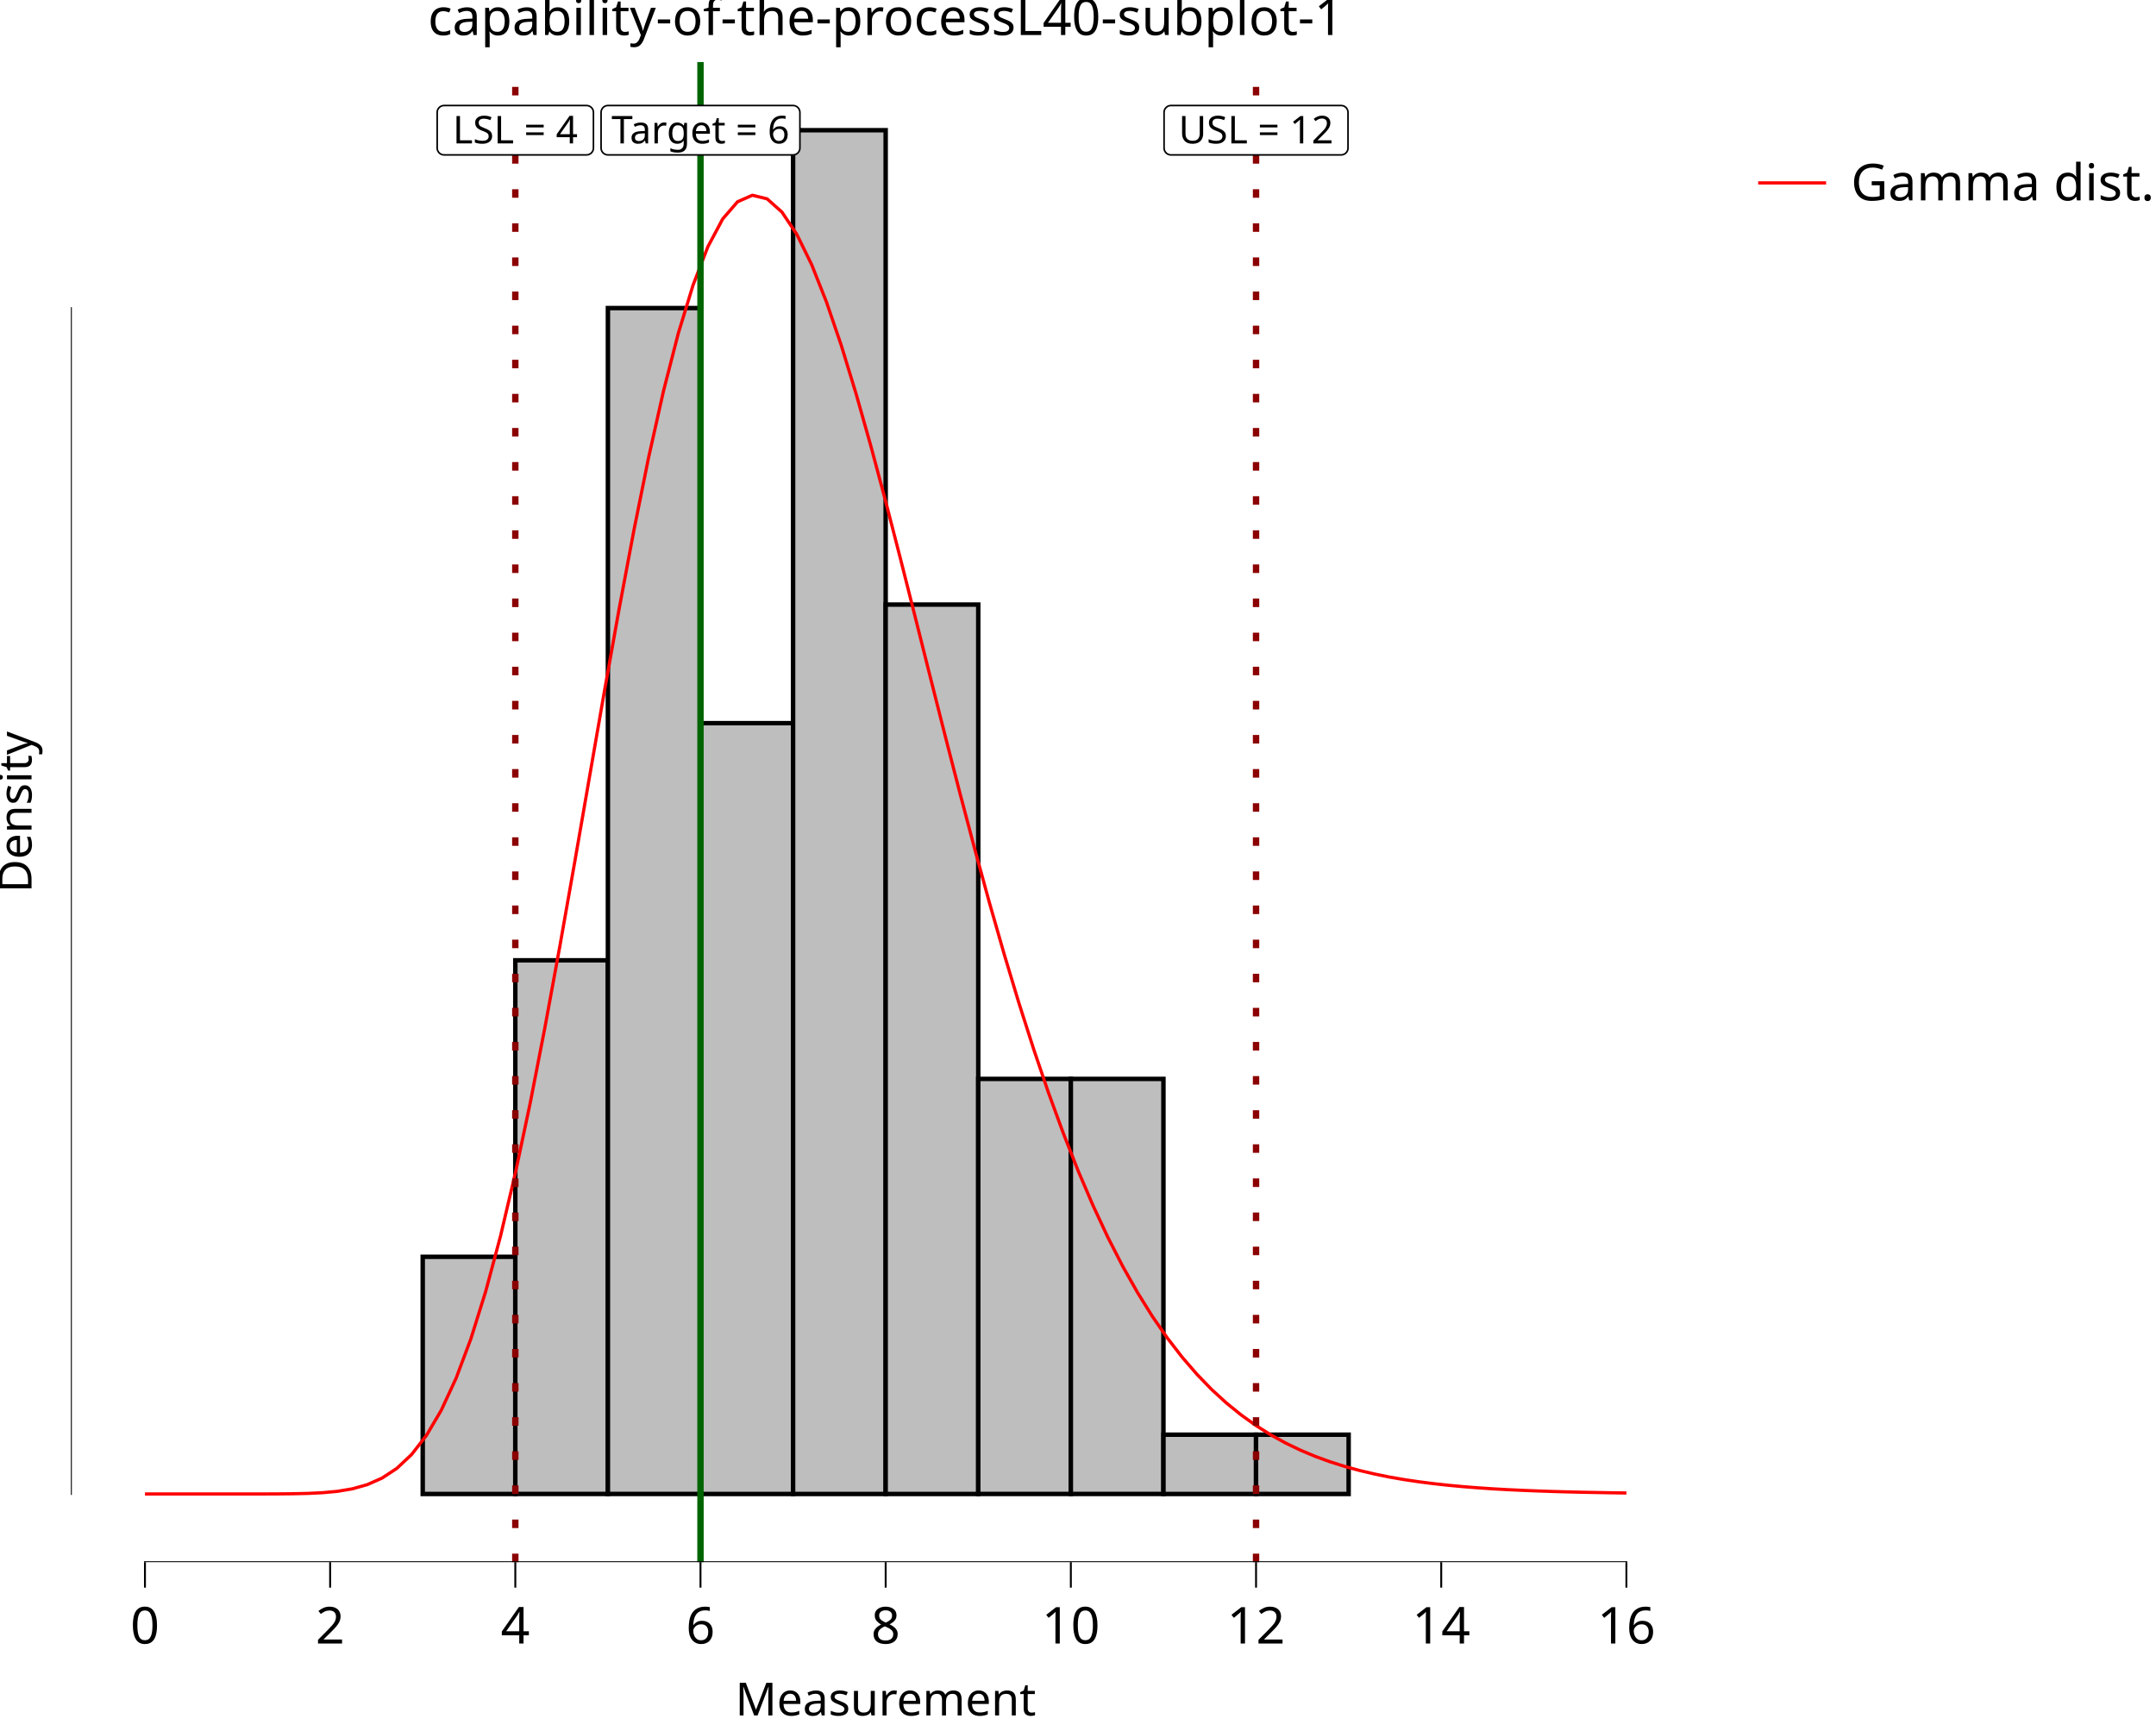
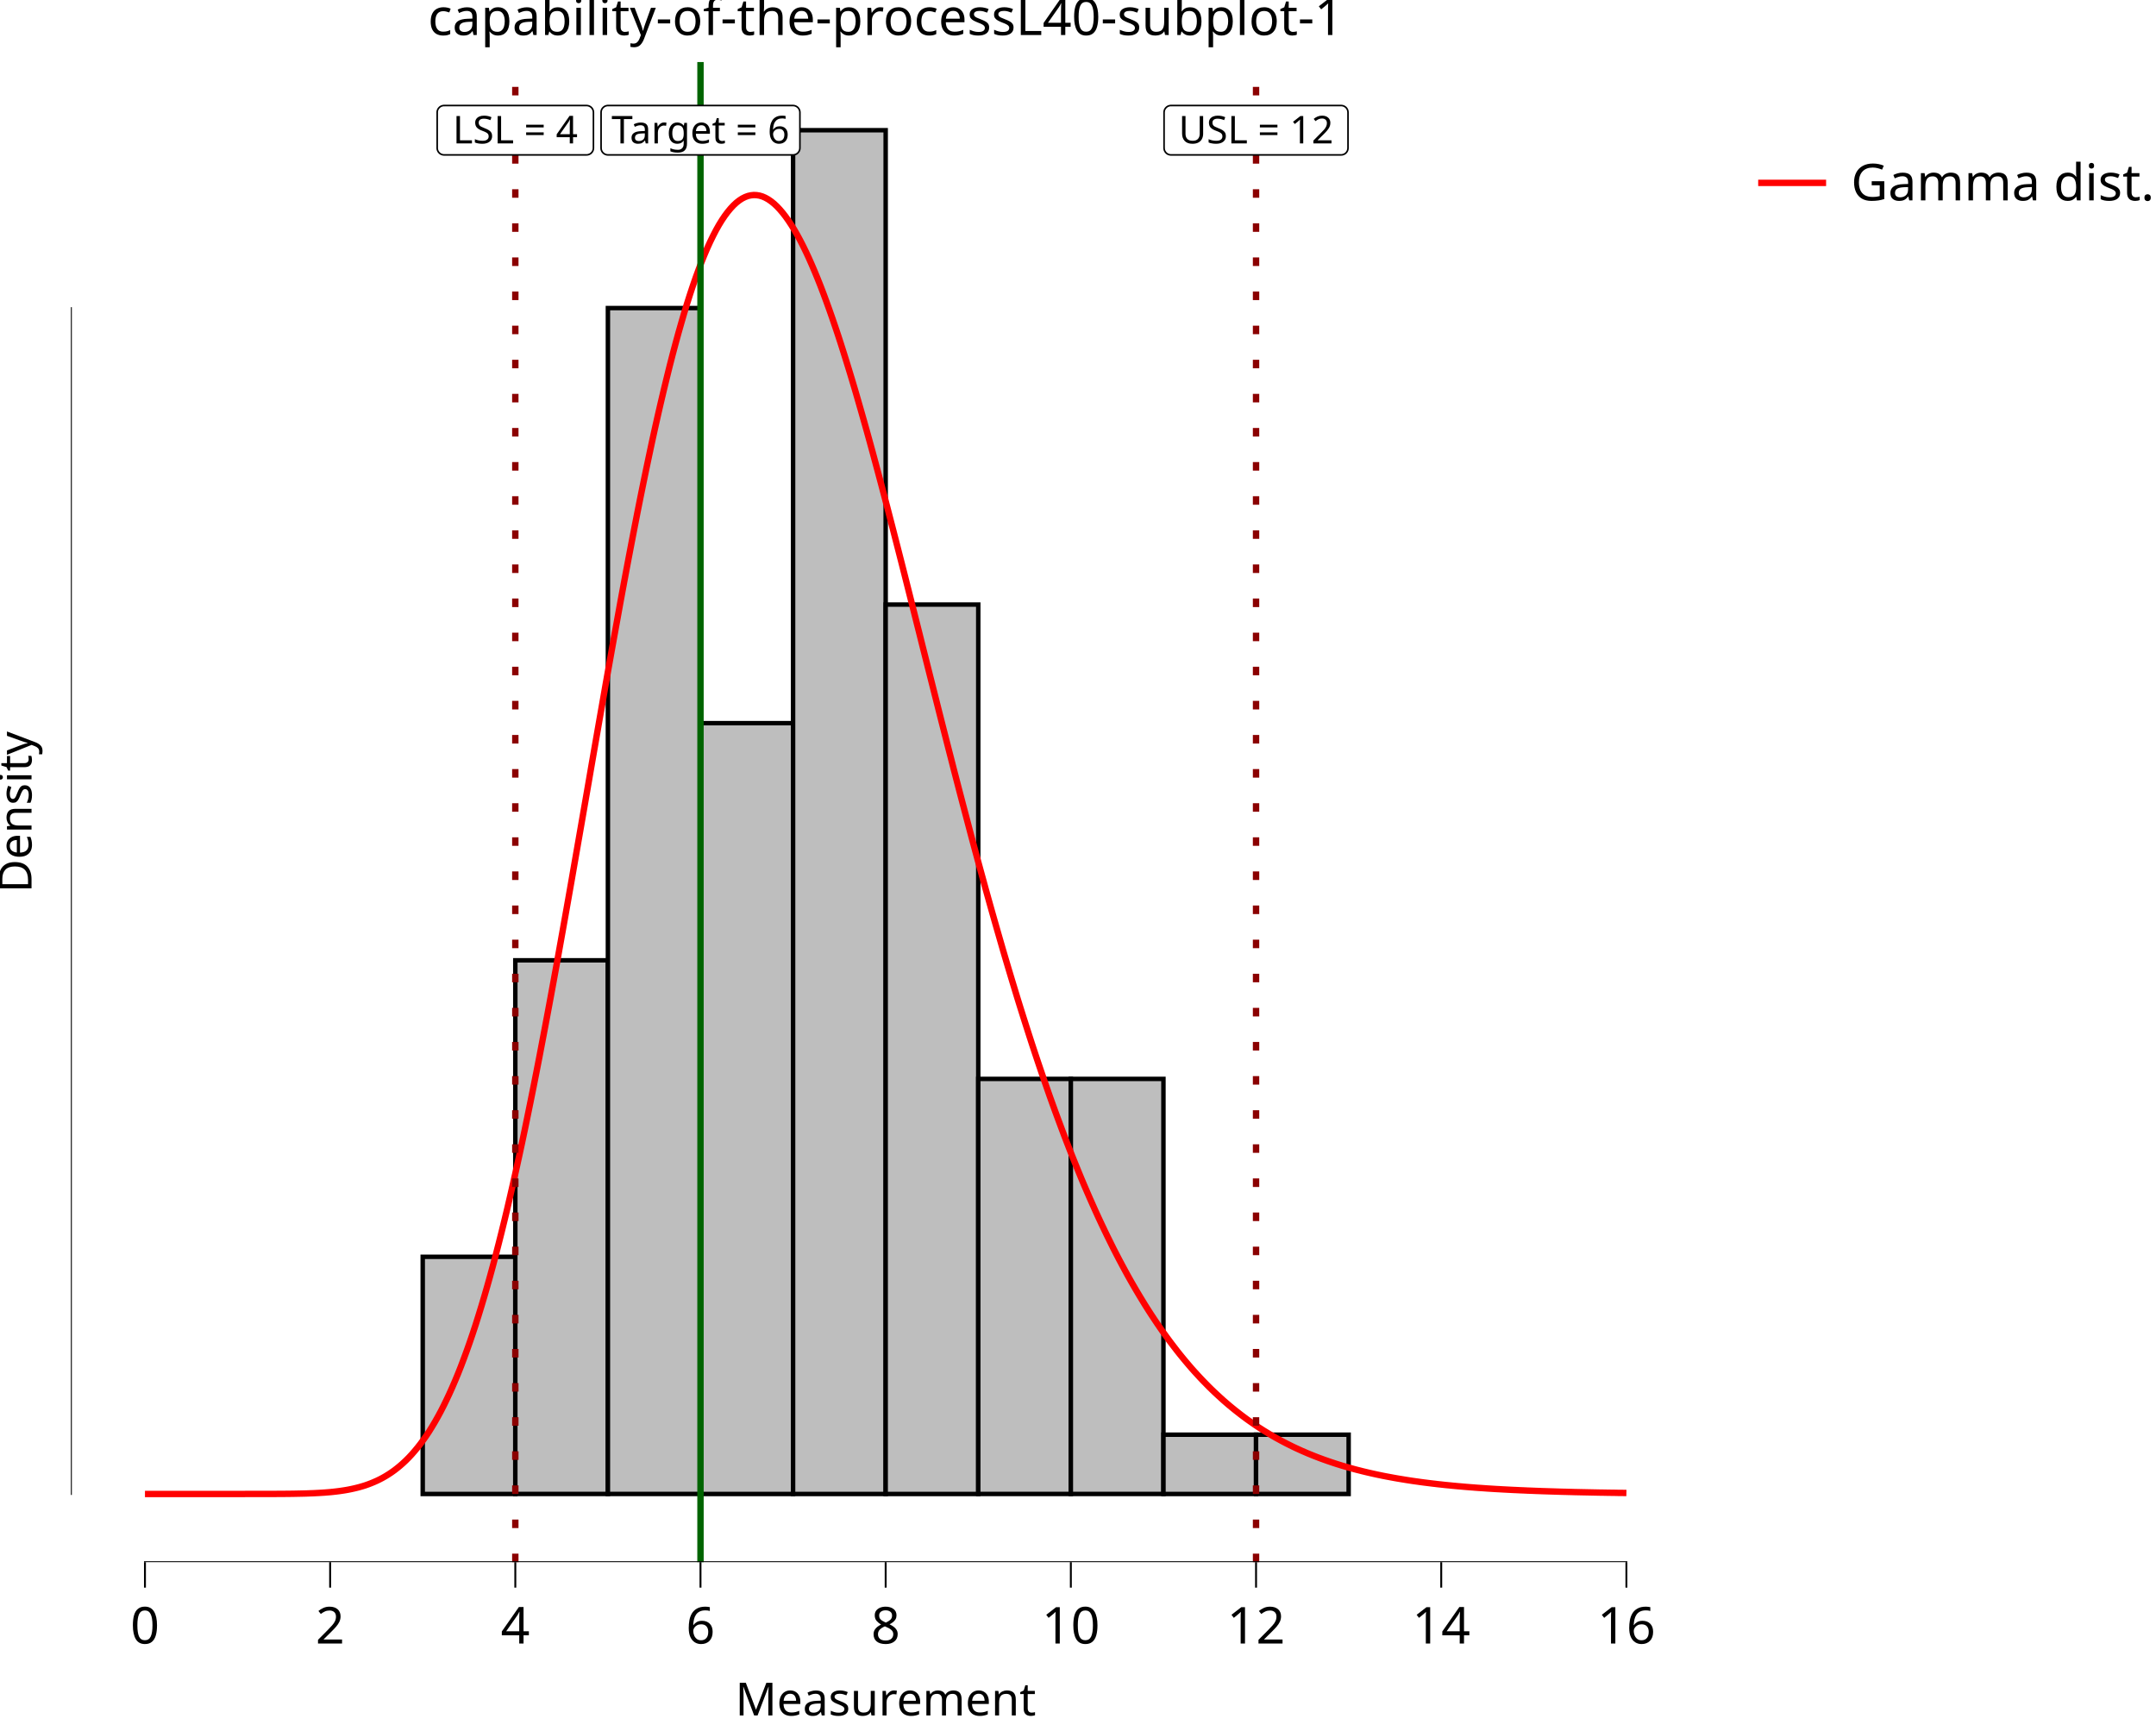
<svg xmlns="http://www.w3.org/2000/svg" class="svglite" data-engine-version="2.0" width="720.00pt" height="576.00pt" viewBox="0 0 720.00 576.00">
  <defs>
    <style type="text/css">
    .svglite line, .svglite polyline, .svglite polygon, .svglite path, .svglite rect, .svglite circle {
      fill: none;
      stroke: #000000;
      stroke-linecap: round;
      stroke-linejoin: round;
      stroke-miterlimit: 10.00;
    }
  </style>
  </defs>
  <rect width="100%" height="100%" style="stroke: none; fill: #FFFFFF;" />
  <defs>
    <clipPath id="cpMC4wMHw3MjAuMDB8MC4wMHw1NzYuMDA=">
      <rect x="0.00" y="0.00" width="720.00" height="576.00" />
    </clipPath>
  </defs>
  <g clip-path="url(#cpMC4wMHw3MjAuMDB8MC4wMHw1NzYuMDA=)">
    <rect x="0.00" y="0.00" width="720.00" height="576.00" style="stroke-width: 10.67; stroke: none;" />
  </g>
  <defs>
    <clipPath id="cpMjMuNjd8NTY3Ljg4fDIwLjcxfDUyMS42Mw==">
      <rect x="23.67" y="20.71" width="544.21" height="500.92" />
    </clipPath>
  </defs>
  <g clip-path="url(#cpMjMuNjd8NTY3Ljg4fDIwLjcxfDUyMS42Mw==)">
    <rect x="23.67" y="20.71" width="544.21" height="500.92" style="stroke-width: 10.67; stroke: none;" />
    <rect x="48.41" y="498.86" width="30.92" height="0.00" style="stroke-width: 1.49; stroke-linecap: butt; stroke-linejoin: miter; fill: #BEBEBE;" />
    <rect x="79.33" y="498.86" width="30.92" height="0.00" style="stroke-width: 1.49; stroke-linecap: butt; stroke-linejoin: miter; fill: #BEBEBE;" />
    <rect x="110.25" y="498.86" width="30.92" height="0.00" style="stroke-width: 1.49; stroke-linecap: butt; stroke-linejoin: miter; fill: #BEBEBE;" />
    <rect x="141.17" y="419.66" width="30.92" height="79.20" style="stroke-width: 1.49; stroke-linecap: butt; stroke-linejoin: miter; fill: #BEBEBE;" />
    <rect x="172.09" y="320.66" width="30.92" height="178.19" style="stroke-width: 1.49; stroke-linecap: butt; stroke-linejoin: miter; fill: #BEBEBE;" />
    <rect x="203.01" y="102.87" width="30.92" height="395.98" style="stroke-width: 1.49; stroke-linecap: butt; stroke-linejoin: miter; fill: #BEBEBE;" />
    <rect x="233.93" y="241.47" width="30.92" height="257.39" style="stroke-width: 1.49; stroke-linecap: butt; stroke-linejoin: miter; fill: #BEBEBE;" />
    <rect x="264.85" y="43.48" width="30.92" height="455.38" style="stroke-width: 1.49; stroke-linecap: butt; stroke-linejoin: miter; fill: #BEBEBE;" />
    <rect x="295.77" y="201.87" width="30.92" height="296.99" style="stroke-width: 1.49; stroke-linecap: butt; stroke-linejoin: miter; fill: #BEBEBE;" />
    <rect x="326.69" y="360.26" width="30.92" height="138.59" style="stroke-width: 1.49; stroke-linecap: butt; stroke-linejoin: miter; fill: #BEBEBE;" />
    <rect x="357.61" y="360.26" width="30.92" height="138.59" style="stroke-width: 1.49; stroke-linecap: butt; stroke-linejoin: miter; fill: #BEBEBE;" />
    <rect x="388.54" y="479.06" width="30.92" height="19.80" style="stroke-width: 1.49; stroke-linecap: butt; stroke-linejoin: miter; fill: #BEBEBE;" />
    <rect x="419.46" y="479.06" width="30.92" height="19.80" style="stroke-width: 1.49; stroke-linecap: butt; stroke-linejoin: miter; fill: #BEBEBE;" />
    <rect x="450.38" y="498.86" width="30.92" height="0.00" style="stroke-width: 1.49; stroke-linecap: butt; stroke-linejoin: miter; fill: #BEBEBE;" />
    <rect x="481.30" y="498.86" width="30.92" height="0.00" style="stroke-width: 1.49; stroke-linecap: butt; stroke-linejoin: miter; fill: #BEBEBE;" />
    <rect x="512.22" y="498.86" width="30.92" height="0.00" style="stroke-width: 1.49; stroke-linecap: butt; stroke-linejoin: miter; fill: #BEBEBE;" />
-     <polyline points="48.41,498.86 53.35,498.86 58.30,498.86 63.25,498.86 68.19,498.86 73.14,498.86 78.09,498.86 83.04,498.85 87.98,498.85 92.93,498.83 97.88,498.78 102.83,498.67 107.77,498.43 112.72,497.97 117.67,497.14 122.62,495.75 127.56,493.57 132.51,490.32 137.46,485.67 142.40,479.31 147.35,470.92 152.30,460.24 157.25,447.05 162.19,431.24 167.14,412.78 172.09,391.77 177.04,368.43 181.98,343.07 186.93,316.13 191.88,288.13 196.83,259.62 201.77,231.22 206.72,203.55 211.67,177.20 216.61,152.73 221.56,130.63 226.51,111.34 231.46,95.17 236.40,82.38 241.35,73.10 246.30,67.38 251.25,65.19 256.19,66.40 261.14,70.83 266.09,78.24 271.04,88.33 275.98,100.79 280.93,115.28 285.88,131.45 290.83,148.95 295.77,167.44 300.72,186.62 305.67,206.18 310.61,225.85 315.56,245.40 320.51,264.61 325.46,283.31 330.40,301.36 335.35,318.62 340.30,335.03 345.25,350.50 350.19,365.01 355.14,378.53 360.09,391.05 365.04,402.59 369.98,413.17 374.93,422.83 379.88,431.60 384.82,439.54 389.77,446.69 394.72,453.10 399.67,458.84 404.61,463.95 409.56,468.48 414.51,472.49 419.46,476.02 424.40,479.13 429.35,481.86 434.30,484.24 439.25,486.31 444.19,488.11 449.14,489.68 454.09,491.03 459.03,492.19 463.98,493.20 468.93,494.06 473.88,494.79 478.82,495.42 483.77,495.96 488.72,496.42 493.67,496.81 498.61,497.14 503.56,497.42 508.51,497.65 513.46,497.85 518.40,498.02 523.35,498.16 528.30,498.28 533.25,498.37 538.19,498.46 543.14,498.53 " style="stroke-width: 1.07; stroke: #FF0000; stroke-linecap: butt;" />
+     <polyline points="48.41,498.86 49.37,498.86 50.34,498.86 51.31,498.86 52.28,498.86 53.25,498.86 54.21,498.86 55.18,498.86 56.15,498.86 57.12,498.86 58.09,498.86 59.05,498.86 60.02,498.86 60.99,498.86 61.96,498.86 62.93,498.86 63.90,498.86 64.86,498.86 65.83,498.86 66.80,498.86 67.77,498.86 68.74,498.86 69.70,498.86 70.67,498.86 71.64,498.86 72.61,498.86 73.58,498.86 74.55,498.86 75.51,498.86 76.48,498.86 77.45,498.86 78.42,498.86 79.39,498.86 80.35,498.86 81.32,498.86 82.29,498.85 83.26,498.85 84.23,498.85 85.20,498.85 86.16,498.85 87.13,498.85 88.10,498.85 89.07,498.85 90.04,498.84 91.00,498.84 91.97,498.84 92.94,498.83 93.91,498.83 94.88,498.82 95.85,498.81 96.81,498.80 97.78,498.79 98.75,498.77 99.72,498.75 100.69,498.73 101.65,498.71 102.62,498.68 103.59,498.64 104.56,498.61 105.53,498.56 106.50,498.51 107.46,498.45 108.43,498.39 109.40,498.31 110.37,498.23 111.34,498.13 112.30,498.02 113.27,497.90 114.24,497.76 115.21,497.61 116.18,497.44 117.15,497.25 118.11,497.04 119.08,496.81 120.05,496.56 121.02,496.28 121.99,495.98 122.95,495.64 123.92,495.27 124.89,494.87 125.86,494.44 126.83,493.97 127.80,493.46 128.76,492.91 129.73,492.31 130.70,491.67 131.67,490.98 132.64,490.23 133.60,489.44 134.57,488.59 135.54,487.68 136.51,486.71 137.48,485.67 138.44,484.57 139.41,483.40 140.38,482.17 141.35,480.85 142.32,479.47 143.29,478.01 144.25,476.46 145.22,474.84 146.19,473.13 147.16,471.34 148.13,469.45 149.09,467.48 150.06,465.42 151.03,463.26 152.00,461.01 152.97,458.67 153.94,456.22 154.90,453.68 155.87,451.04 156.84,448.30 157.81,445.46 158.78,442.52 159.74,439.48 160.71,436.33 161.68,433.08 162.65,429.73 163.62,426.28 164.59,422.73 165.55,419.08 166.52,415.32 167.49,411.47 168.46,407.52 169.43,403.48 170.39,399.34 171.36,395.11 172.33,390.78 173.30,386.37 174.27,381.87 175.24,377.28 176.20,372.61 177.17,367.86 178.14,363.04 179.11,358.14 180.08,353.17 181.04,348.13 182.01,343.03 182.98,337.87 183.95,332.65 184.92,327.37 185.89,322.05 186.85,316.68 187.82,311.27 188.79,305.82 189.76,300.34 190.73,294.83 191.69,289.30 192.66,283.74 193.63,278.17 194.60,272.59 195.57,267.00 196.54,261.41 197.50,255.82 198.47,250.24 199.44,244.67 200.41,239.12 201.38,233.59 202.34,228.09 203.31,222.61 204.28,217.17 205.25,211.77 206.22,206.42 207.18,201.11 208.15,195.85 209.12,190.65 210.09,185.52 211.06,180.45 212.03,175.44 212.99,170.52 213.96,165.67 214.93,160.90 215.90,156.21 216.87,151.62 217.83,147.11 218.80,142.70 219.77,138.39 220.74,134.19 221.71,130.08 222.68,126.09 223.64,122.21 224.61,118.43 225.58,114.78 226.55,111.24 227.52,107.83 228.48,104.53 229.45,101.36 230.42,98.32 231.39,95.40 232.36,92.61 233.33,89.96 234.29,87.43 235.26,85.04 236.23,82.78 237.20,80.66 238.17,78.67 239.13,76.82 240.10,75.10 241.07,73.52 242.04,72.08 243.01,70.78 243.98,69.61 244.94,68.58 245.91,67.68 246.88,66.92 247.85,66.29 248.82,65.80 249.78,65.44 250.75,65.22 251.72,65.12 252.69,65.16 253.66,65.32 254.63,65.61 255.59,66.03 256.56,66.57 257.53,67.24 258.50,68.02 259.47,68.93 260.43,69.95 261.40,71.09 262.37,72.34 263.34,73.71 264.31,75.18 265.28,76.76 266.24,78.44 267.21,80.23 268.18,82.12 269.15,84.11 270.12,86.19 271.08,88.36 272.05,90.63 273.02,92.98 273.99,95.42 274.96,97.95 275.92,100.55 276.89,103.23 277.86,105.99 278.83,108.82 279.80,111.71 280.77,114.68 281.73,117.71 282.70,120.81 283.67,123.96 284.64,127.17 285.61,130.43 286.57,133.75 287.54,137.12 288.51,140.53 289.48,143.98 290.45,147.48 291.42,151.02 292.38,154.59 293.35,158.20 294.32,161.84 295.29,165.51 296.26,169.21 297.22,172.93 298.19,176.67 299.16,180.44 300.13,184.22 301.10,188.02 302.07,191.83 303.03,195.65 304.00,199.49 304.97,203.33 305.94,207.18 306.91,211.03 307.87,214.88 308.84,218.73 309.81,222.58 310.78,226.43 311.75,230.27 312.72,234.11 313.68,237.93 314.65,241.75 315.62,245.55 316.59,249.35 317.56,253.12 318.52,256.89 319.49,260.63 320.46,264.36 321.43,268.07 322.40,271.75 323.37,275.42 324.33,279.06 325.30,282.67 326.27,286.27 327.24,289.83 328.21,293.37 329.17,296.88 330.14,300.36 331.11,303.82 332.08,307.24 333.05,310.63 334.02,313.99 334.98,317.32 335.95,320.61 336.92,323.87 337.89,327.10 338.86,330.29 339.82,333.45 340.79,336.57 341.76,339.65 342.73,342.70 343.70,345.72 344.66,348.69 345.63,351.63 346.60,354.53 347.57,357.40 348.54,360.23 349.51,363.02 350.47,365.77 351.44,368.48 352.41,371.16 353.38,373.79 354.35,376.39 355.31,378.95 356.28,381.47 357.25,383.96 358.22,386.41 359.19,388.81 360.16,391.19 361.12,393.52 362.09,395.82 363.06,398.07 364.03,400.30 365.00,402.48 365.96,404.63 366.93,406.74 367.90,408.81 368.87,410.85 369.84,412.86 370.81,414.82 371.77,416.76 372.74,418.65 373.71,420.52 374.68,422.34 375.65,424.14 376.61,425.90 377.58,427.63 378.55,429.32 379.52,430.98 380.49,432.61 381.46,434.21 382.42,435.78 383.39,437.31 384.36,438.82 385.33,440.29 386.30,441.74 387.26,443.15 388.23,444.54 389.20,445.89 390.17,447.22 391.14,448.52 392.11,449.79 393.07,451.04 394.04,452.26 395.01,453.45 395.98,454.62 396.95,455.76 397.91,456.88 398.88,457.97 399.85,459.03 400.82,460.08 401.79,461.10 402.76,462.09 403.72,463.07 404.69,464.02 405.66,464.95 406.63,465.85 407.60,466.74 408.56,467.61 409.53,468.45 410.50,469.28 411.47,470.08 412.44,470.87 413.41,471.63 414.37,472.38 415.34,473.11 416.31,473.83 417.28,474.52 418.25,475.20 419.21,475.86 420.18,476.51 421.15,477.13 422.12,477.75 423.09,478.34 424.05,478.93 425.02,479.49 425.99,480.05 426.96,480.58 427.93,481.11 428.90,481.62 429.86,482.12 430.83,482.60 431.80,483.08 432.77,483.54 433.74,483.98 434.70,484.42 435.67,484.84 436.64,485.26 437.61,485.66 438.58,486.05 439.55,486.43 440.51,486.80 441.48,487.16 442.45,487.51 443.42,487.85 444.39,488.18 445.35,488.50 446.32,488.82 447.29,489.12 448.26,489.42 449.23,489.70 450.20,489.98 451.16,490.25 452.13,490.52 453.10,490.78 454.07,491.02 455.04,491.27 456.00,491.50 456.97,491.73 457.94,491.95 458.91,492.17 459.88,492.38 460.85,492.58 461.81,492.78 462.78,492.97 463.75,493.15 464.72,493.33 465.69,493.51 466.65,493.68 467.62,493.84 468.59,494.00 469.56,494.16 470.53,494.31 471.50,494.46 472.46,494.60 473.43,494.73 474.40,494.87 475.37,495.00 476.34,495.12 477.30,495.24 478.27,495.36 479.24,495.47 480.21,495.59 481.18,495.69 482.15,495.80 483.11,495.90 484.08,495.99 485.05,496.09 486.02,496.18 486.99,496.27 487.95,496.35 488.92,496.44 489.89,496.52 490.86,496.60 491.83,496.67 492.79,496.75 493.76,496.82 494.73,496.88 495.70,496.95 496.67,497.02 497.64,497.08 498.60,497.14 499.57,497.20 500.54,497.25 501.51,497.31 502.48,497.36 503.44,497.41 504.41,497.46 505.38,497.51 506.35,497.55 507.32,497.60 508.29,497.64 509.25,497.68 510.22,497.73 511.19,497.76 512.16,497.80 513.13,497.84 514.09,497.87 515.06,497.91 516.03,497.94 517.00,497.97 517.97,498.00 518.94,498.03 519.90,498.06 520.87,498.09 521.84,498.12 522.81,498.14 523.78,498.17 524.74,498.19 525.71,498.22 526.68,498.24 527.65,498.26 528.62,498.28 529.59,498.30 530.55,498.32 531.52,498.34 532.49,498.36 533.46,498.38 534.43,498.40 535.39,498.41 536.36,498.43 537.33,498.44 538.30,498.46 539.27,498.47 540.24,498.49 541.20,498.50 542.17,498.51 543.14,498.53 " style="stroke-width: 2.13; stroke: #FF0000; stroke-linecap: butt;" />
    <line x1="233.93" y1="521.63" x2="233.93" y2="20.71" style="stroke-width: 2.13; stroke: #006400; stroke-linecap: butt;" />
    <line x1="172.09" y1="521.63" x2="172.09" y2="20.71" style="stroke-width: 2.13; stroke: #8B0000; stroke-dasharray: 2.85,8.54; stroke-linecap: butt;" />
    <line x1="419.46" y1="521.63" x2="419.46" y2="20.71" style="stroke-width: 2.13; stroke: #8B0000; stroke-dasharray: 2.85,8.54; stroke-linecap: butt;" />
    <polygon points="203.03,51.72 264.83,51.72 264.74,51.72 265.11,51.71 265.47,51.63 265.82,51.50 266.14,51.32 266.43,51.08 266.67,50.80 266.87,50.49 267.01,50.15 267.10,49.79 267.13,49.42 267.13,49.42 267.13,37.53 267.13,37.53 267.10,37.17 267.01,36.80 266.87,36.46 266.67,36.15 266.43,35.87 266.14,35.64 265.82,35.45 265.47,35.32 265.11,35.25 264.83,35.23 203.03,35.23 203.31,35.25 202.94,35.23 202.57,35.28 202.22,35.38 201.88,35.54 201.58,35.75 201.31,36.01 201.08,36.30 200.91,36.63 200.79,36.98 200.74,37.35 200.73,37.53 200.73,49.42 200.74,49.23 200.74,49.60 200.79,49.97 200.91,50.32 201.08,50.65 201.31,50.95 201.58,51.20 201.88,51.42 202.22,51.57 202.57,51.68 202.94,51.72 " style="stroke-width: 0.53; fill: #FFFFFF;" />
    <text x="233.93" y="47.88" text-anchor="middle" style="font-size: 12.80px; font-family: sans;" textLength="58.72px" lengthAdjust="spacingAndGlyphs">Target = 6</text>
    <polygon points="148.30,51.72 195.88,51.72 195.78,51.72 196.15,51.71 196.52,51.63 196.86,51.50 197.19,51.32 197.47,51.08 197.72,50.80 197.92,50.49 198.06,50.15 198.15,49.79 198.18,49.42 198.18,49.42 198.18,37.53 198.18,37.53 198.15,37.17 198.06,36.80 197.92,36.46 197.72,36.15 197.47,35.87 197.19,35.64 196.86,35.45 196.52,35.32 196.15,35.25 195.88,35.23 148.30,35.23 148.58,35.25 148.21,35.23 147.84,35.28 147.48,35.38 147.15,35.54 146.84,35.75 146.58,36.01 146.35,36.30 146.18,36.63 146.06,36.98 146.00,37.35 146.00,37.53 146.00,49.42 146.00,49.23 146.00,49.60 146.06,49.97 146.18,50.32 146.35,50.65 146.58,50.95 146.84,51.20 147.15,51.42 147.48,51.57 147.84,51.68 148.21,51.72 " style="stroke-width: 0.53; fill: #FFFFFF;" />
    <text x="172.09" y="47.88" text-anchor="middle" style="font-size: 12.80px; font-family: sans;" textLength="44.50px" lengthAdjust="spacingAndGlyphs">LSL = 4</text>
    <polygon points="391.04,51.72 447.87,51.72 447.78,51.72 448.15,51.71 448.51,51.63 448.86,51.50 449.18,51.32 449.47,51.08 449.71,50.80 449.91,50.49 450.05,50.15 450.14,49.79 450.17,49.42 450.17,49.42 450.17,37.53 450.17,37.53 450.14,37.17 450.05,36.80 449.91,36.46 449.71,36.15 449.47,35.87 449.18,35.64 448.86,35.45 448.51,35.32 448.15,35.25 447.87,35.23 391.04,35.23 391.32,35.25 390.95,35.23 390.58,35.28 390.23,35.38 389.89,35.54 389.59,35.75 389.32,36.01 389.10,36.30 388.92,36.63 388.81,36.98 388.75,37.35 388.74,37.53 388.74,49.42 388.75,49.23 388.75,49.60 388.81,49.97 388.92,50.32 389.10,50.65 389.32,50.95 389.59,51.20 389.89,51.42 390.23,51.57 390.58,51.68 390.95,51.72 " style="stroke-width: 0.53; fill: #FFFFFF;" />
    <text x="419.46" y="47.88" text-anchor="middle" style="font-size: 12.80px; font-family: sans;" textLength="53.75px" lengthAdjust="spacingAndGlyphs">USL = 12</text>
    <line x1="48.09" y1="521.63" x2="543.46" y2="521.63" style="stroke-width: 0.64; stroke-linecap: butt;" />
    <line x1="23.67" y1="499.18" x2="23.67" y2="102.56" style="stroke-width: 0.64; stroke-linecap: butt;" />
    <rect x="23.67" y="20.71" width="544.21" height="500.92" style="stroke-width: 0.00; stroke: none;" />
  </g>
  <g clip-path="url(#cpMC4wMHw3MjAuMDB8MC4wMHw1NzYuMDA=)">
    <polyline points="23.67,521.63 23.67,20.71 " style="stroke-width: 0.00; stroke: none; stroke-linecap: butt;" />
    <polyline points="23.67,521.63 567.88,521.63 " style="stroke-width: 0.00; stroke: none; stroke-linecap: butt;" />
    <polyline points="48.41,530.13 48.41,521.63 " style="stroke-width: 0.64; stroke-linecap: butt;" />
    <polyline points="110.25,530.13 110.25,521.63 " style="stroke-width: 0.64; stroke-linecap: butt;" />
    <polyline points="172.09,530.13 172.09,521.63 " style="stroke-width: 0.64; stroke-linecap: butt;" />
    <polyline points="233.93,530.13 233.93,521.63 " style="stroke-width: 0.64; stroke-linecap: butt;" />
    <polyline points="295.77,530.13 295.77,521.63 " style="stroke-width: 0.64; stroke-linecap: butt;" />
    <polyline points="357.61,530.13 357.61,521.63 " style="stroke-width: 0.64; stroke-linecap: butt;" />
    <polyline points="419.46,530.13 419.46,521.63 " style="stroke-width: 0.64; stroke-linecap: butt;" />
    <polyline points="481.30,530.13 481.30,521.63 " style="stroke-width: 0.64; stroke-linecap: butt;" />
    <polyline points="543.14,530.13 543.14,521.63 " style="stroke-width: 0.64; stroke-linecap: butt;" />
    <text x="48.41" y="548.80" text-anchor="middle" style="font-size: 17.00px; font-family: sans;" textLength="9.46px" lengthAdjust="spacingAndGlyphs">0</text>
    <text x="110.25" y="548.80" text-anchor="middle" style="font-size: 17.00px; font-family: sans;" textLength="9.46px" lengthAdjust="spacingAndGlyphs">2</text>
    <text x="172.09" y="548.80" text-anchor="middle" style="font-size: 17.00px; font-family: sans;" textLength="9.46px" lengthAdjust="spacingAndGlyphs">4</text>
    <text x="233.93" y="548.80" text-anchor="middle" style="font-size: 17.00px; font-family: sans;" textLength="9.46px" lengthAdjust="spacingAndGlyphs">6</text>
    <text x="295.77" y="548.80" text-anchor="middle" style="font-size: 17.00px; font-family: sans;" textLength="9.46px" lengthAdjust="spacingAndGlyphs">8</text>
    <text x="357.61" y="548.80" text-anchor="middle" style="font-size: 17.00px; font-family: sans;" textLength="18.91px" lengthAdjust="spacingAndGlyphs">10</text>
    <text x="419.46" y="548.80" text-anchor="middle" style="font-size: 17.00px; font-family: sans;" textLength="18.91px" lengthAdjust="spacingAndGlyphs">12</text>
    <text x="481.30" y="548.80" text-anchor="middle" style="font-size: 17.00px; font-family: sans;" textLength="18.91px" lengthAdjust="spacingAndGlyphs">14</text>
    <text x="543.14" y="548.80" text-anchor="middle" style="font-size: 17.00px; font-family: sans;" textLength="18.91px" lengthAdjust="spacingAndGlyphs">16</text>
    <text x="295.77" y="572.82" text-anchor="middle" style="font-size: 15.30px; font-family: sans;" textLength="93.56px" lengthAdjust="spacingAndGlyphs">Measurement</text>
    <text transform="translate(10.53,271.17) rotate(-90)" text-anchor="middle" style="font-size: 15.30px; font-family: sans;" textLength="51.03px" lengthAdjust="spacingAndGlyphs">Density</text>
    <rect x="578.84" y="20.71" width="141.16" height="60.01" style="stroke-width: 0.75; stroke: none;" />
    <rect x="578.84" y="20.71" width="141.16" height="60.01" style="stroke-width: 10.67; stroke: none;" />
    <rect x="584.31" y="46.90" width="28.35" height="28.35" style="stroke-width: 10.67; stroke: none;" />
-     <line x1="587.15" y1="61.07" x2="609.83" y2="61.07" style="stroke-width: 1.07; stroke: #FF0000; stroke-linecap: butt;" />
+     <line x1="587.15" y1="61.07" x2="609.83" y2="61.07" style="stroke-width: 2.13; stroke: #FF0000; stroke-linecap: butt;" />
    <text x="618.14" y="66.92" style="font-size: 17.00px; font-family: sans;" textLength="96.38px" lengthAdjust="spacingAndGlyphs">Gamma dist.</text>
    <text x="295.77" y="11.70" text-anchor="middle" style="font-size: 17.00px; font-family: sans;" textLength="289.19px" lengthAdjust="spacingAndGlyphs">capability-of-the-processL40-subplot-1</text>
  </g>
</svg>
